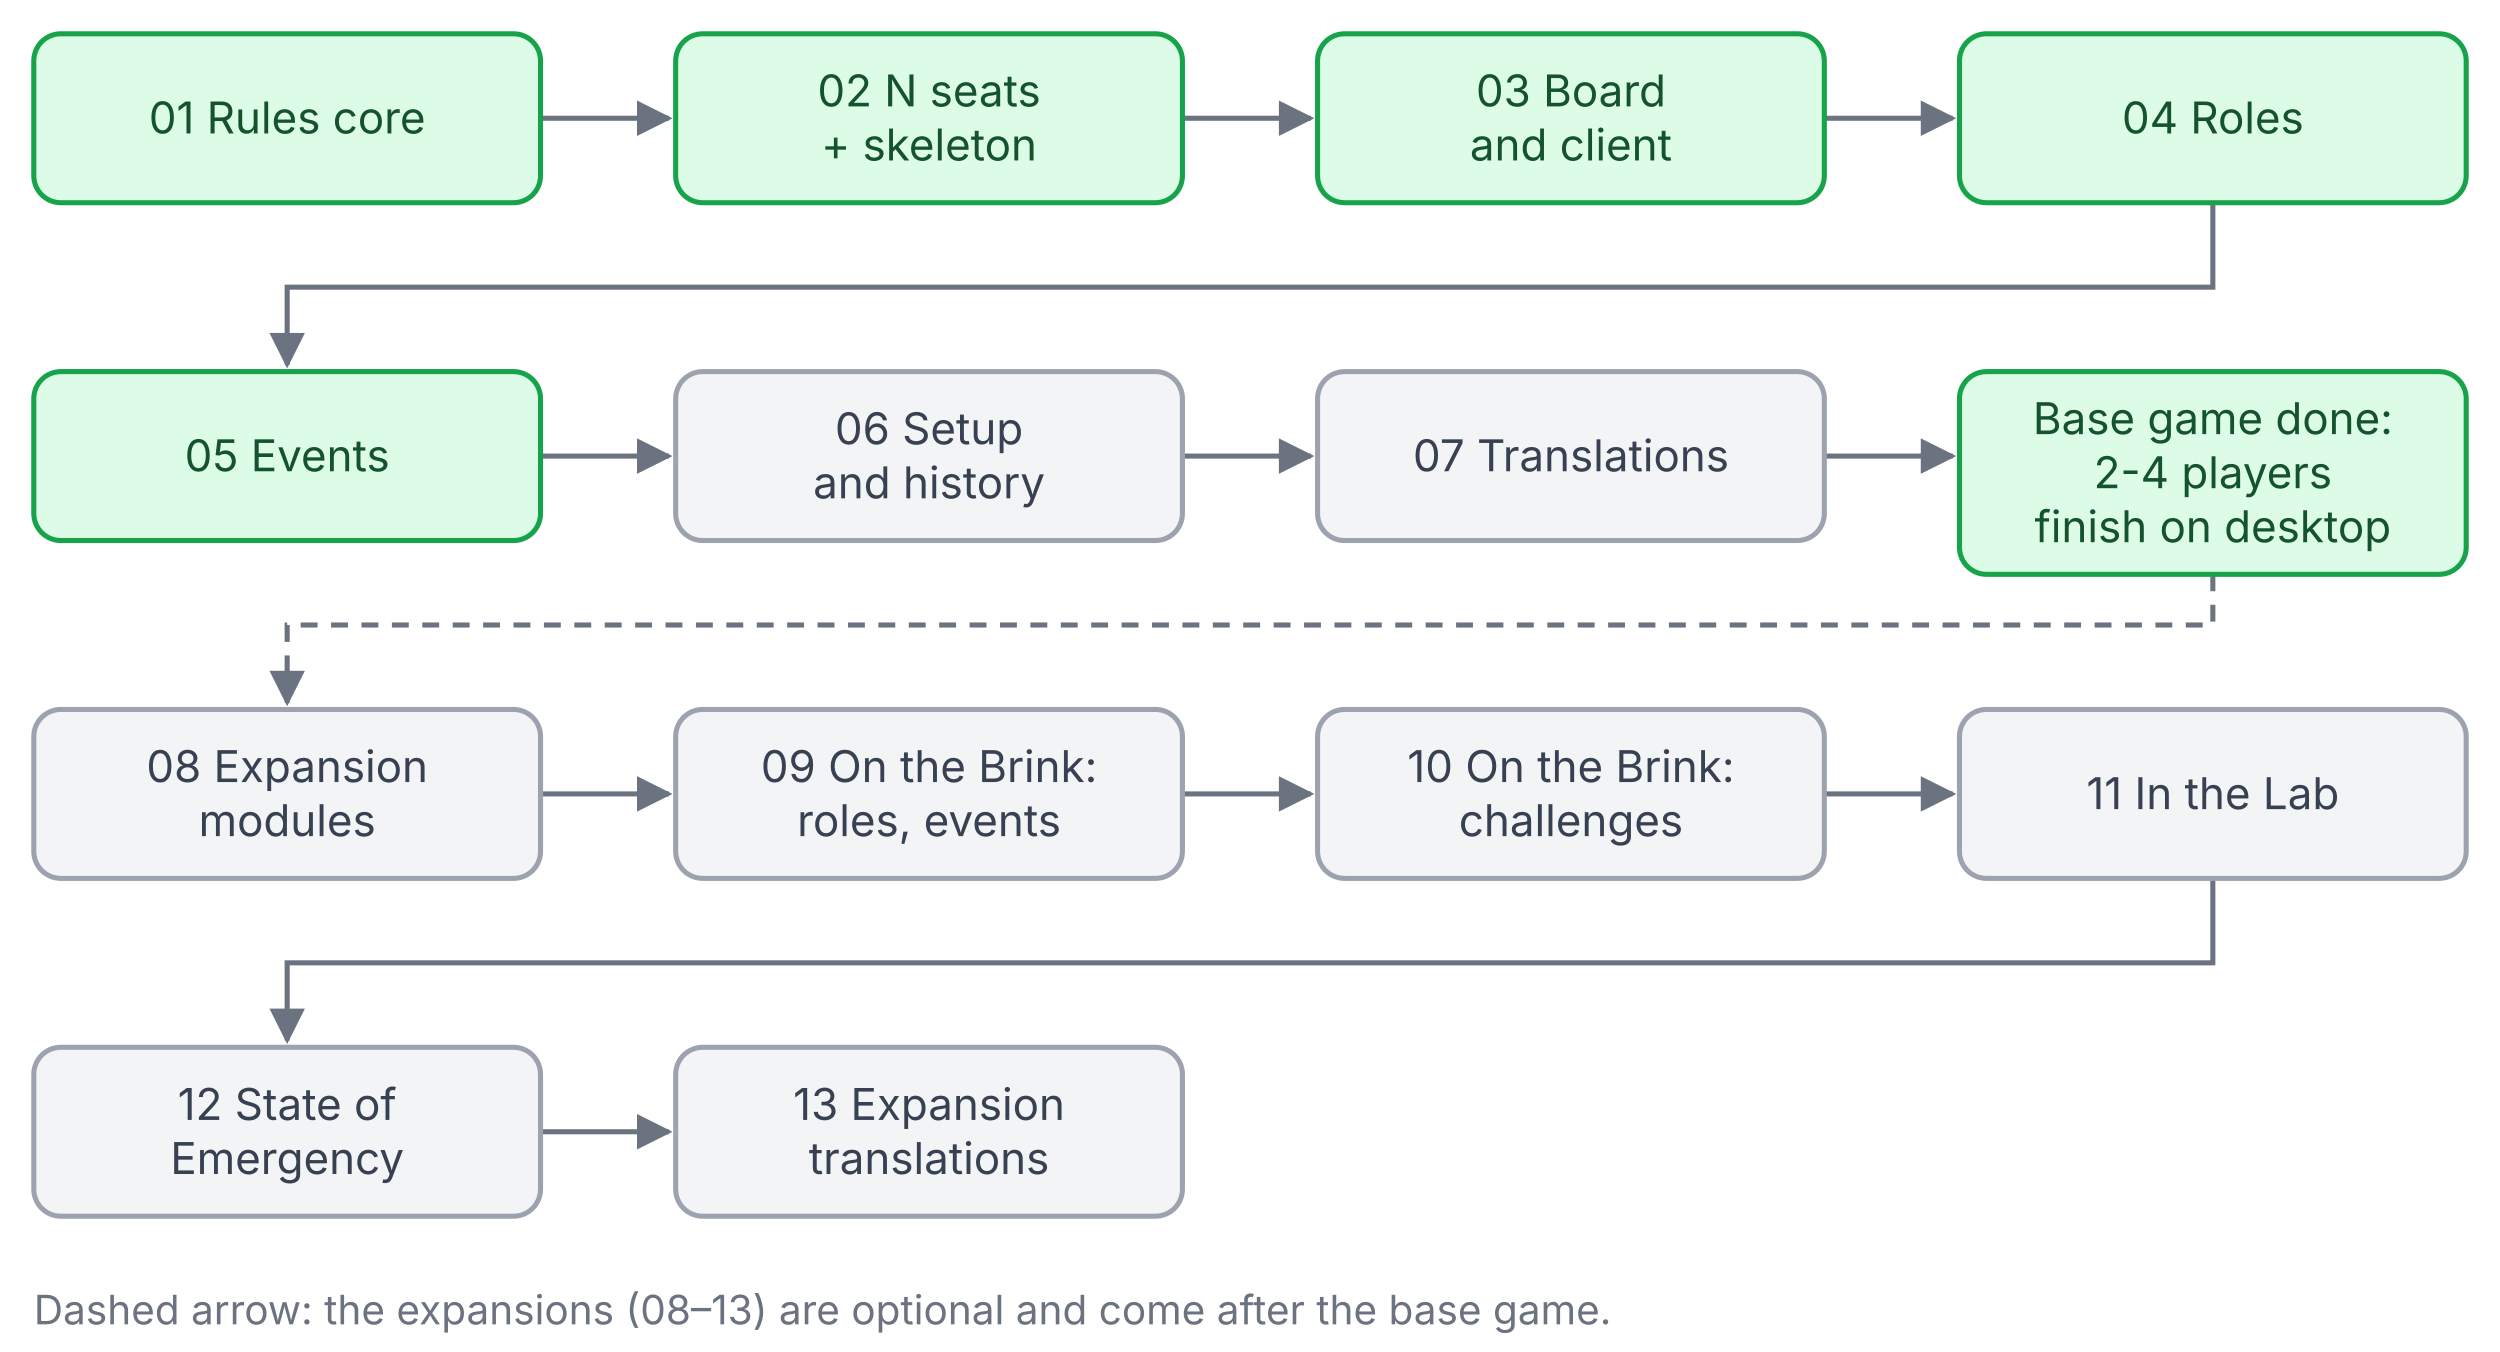
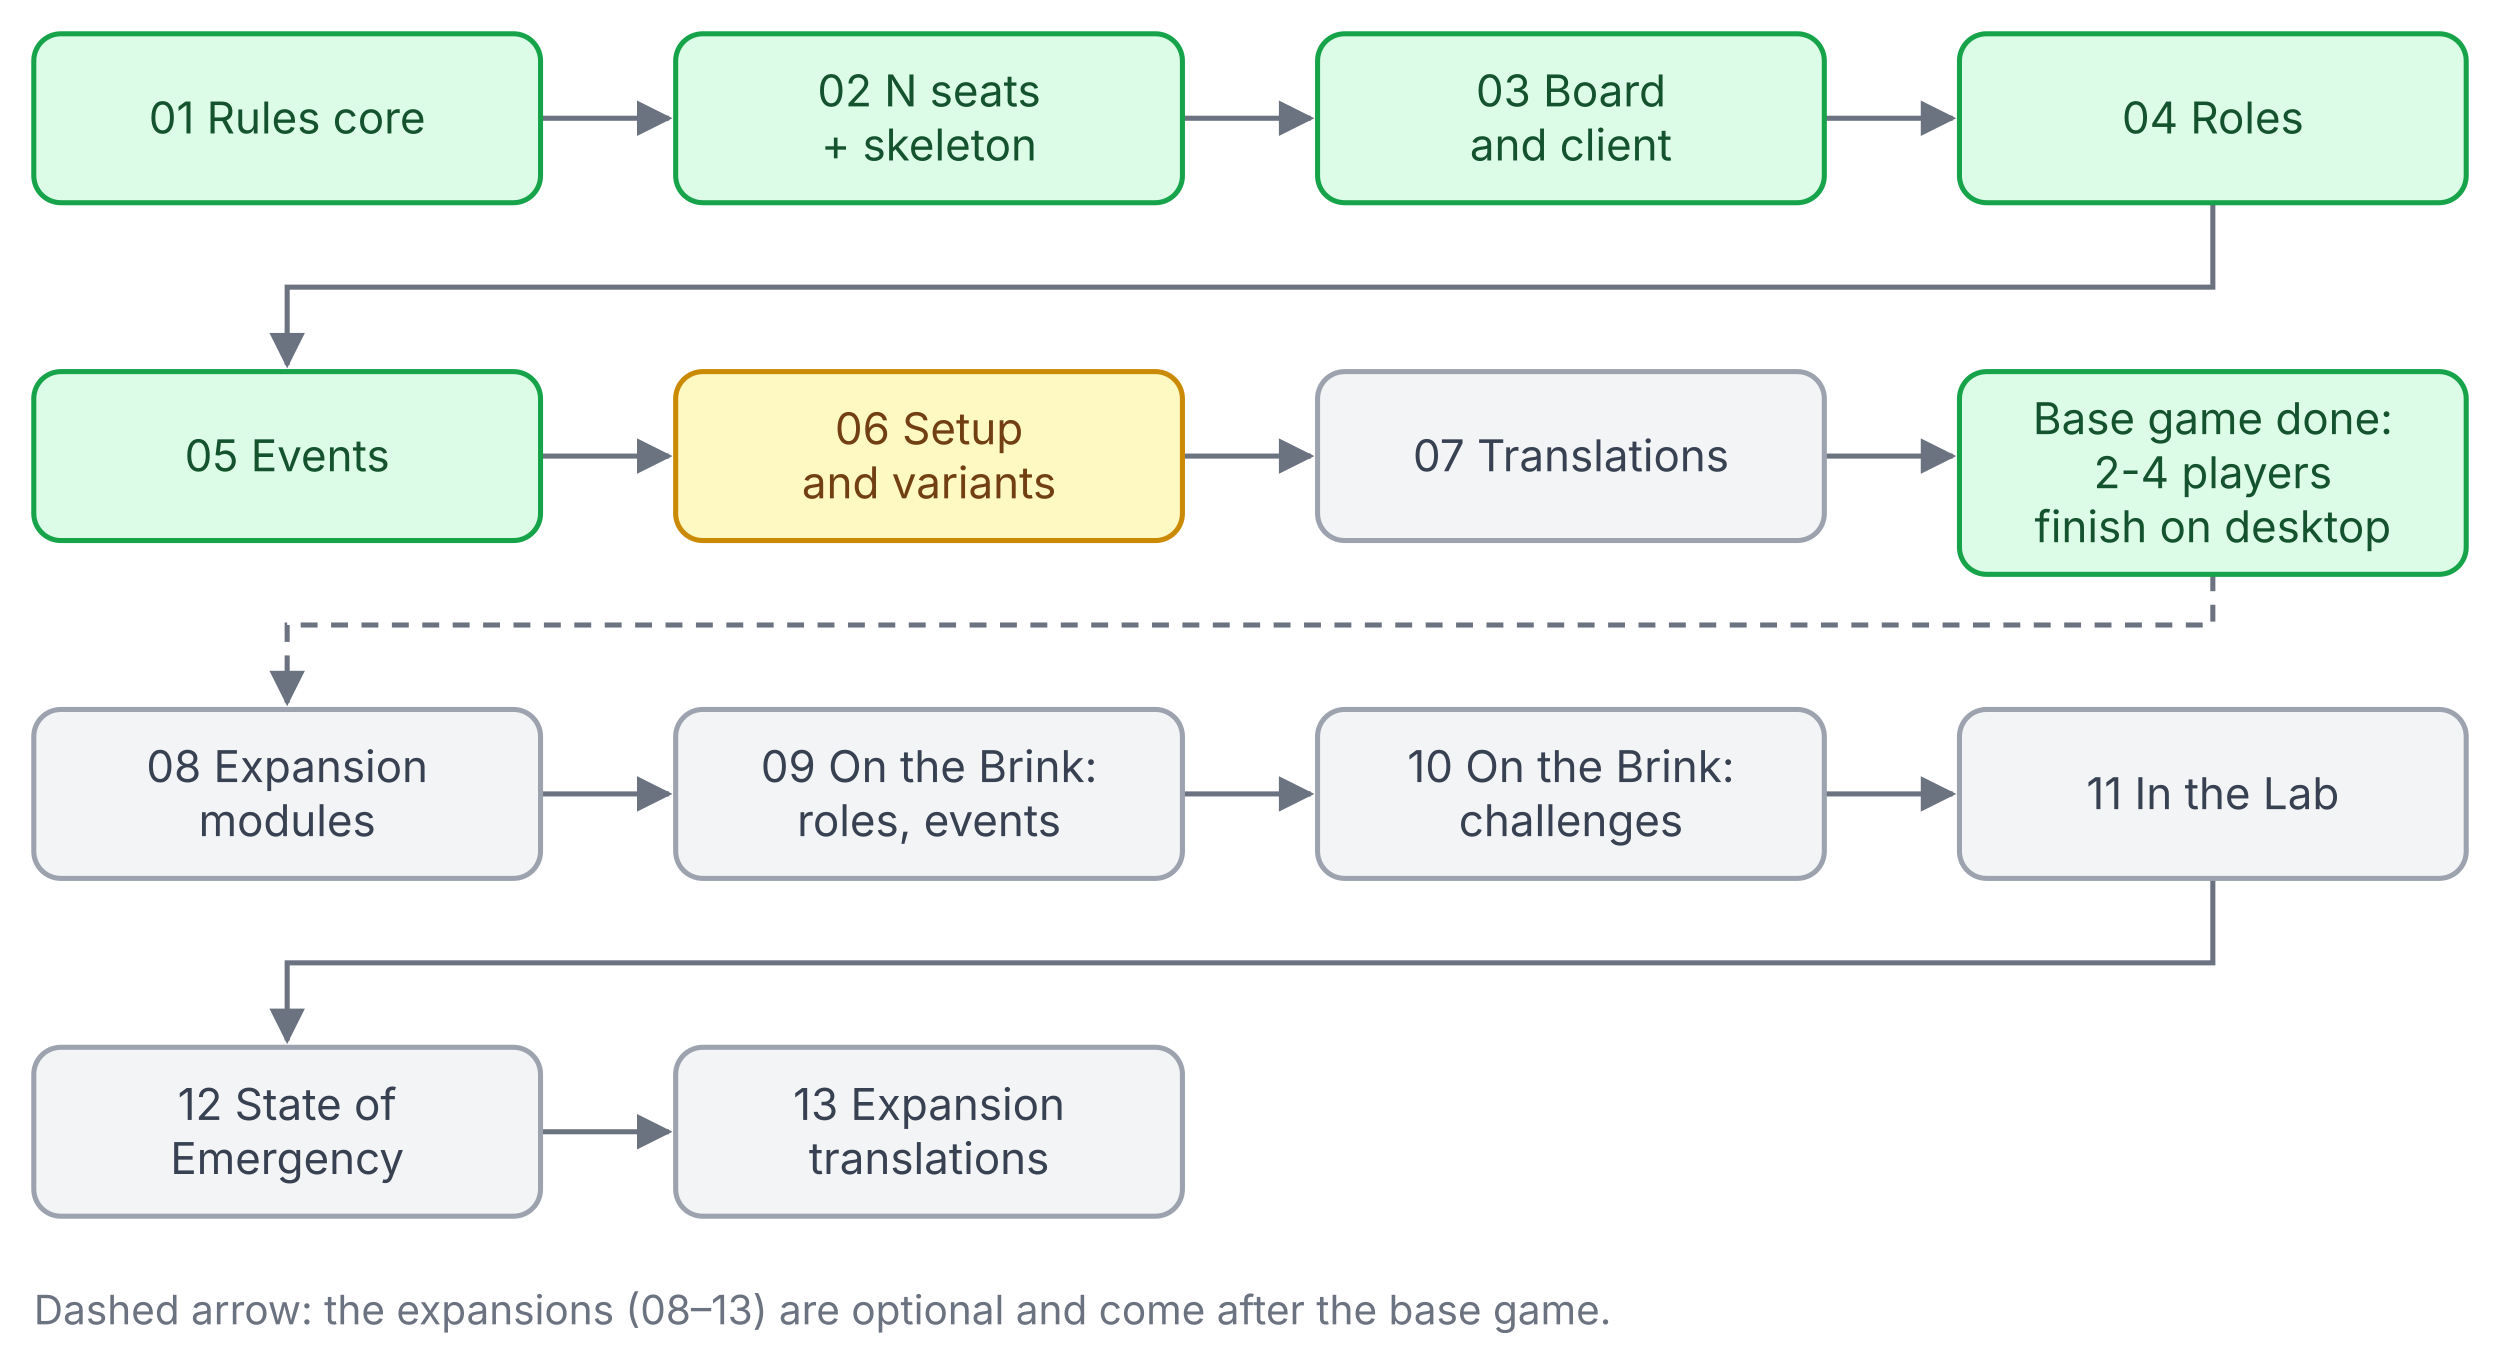
<svg xmlns="http://www.w3.org/2000/svg" viewBox="0 0 740 400" width="740" height="400" font-family="system-ui,-apple-system,Segoe UI,sans-serif" font-size="13" role="img" aria-label="Pandemic phases 01 to 07 make the base game; 08 to 13 are the optional expansions">
  <defs>
    <marker id="a" viewBox="0 0 10 10" refX="9" refY="5" markerWidth="7" markerHeight="7" orient="auto">
      <path d="M0 0L10 5L0 10z" fill="#6b7280" />
    </marker>
  </defs>
  <path d="M160 35H198" fill="none" stroke="#6b7280" stroke-width="1.5" marker-end="url(#a)" />
  <path d="M350 35H388" fill="none" stroke="#6b7280" stroke-width="1.5" marker-end="url(#a)" />
  <path d="M540 35H578" fill="none" stroke="#6b7280" stroke-width="1.5" marker-end="url(#a)" />
  <path d="M160 135H198" fill="none" stroke="#6b7280" stroke-width="1.5" marker-end="url(#a)" />
  <path d="M350 135H388" fill="none" stroke="#6b7280" stroke-width="1.5" marker-end="url(#a)" />
  <path d="M540 135H578" fill="none" stroke="#6b7280" stroke-width="1.5" marker-end="url(#a)" />
  <path d="M160 235H198" fill="none" stroke="#6b7280" stroke-width="1.5" marker-end="url(#a)" />
  <path d="M350 235H388" fill="none" stroke="#6b7280" stroke-width="1.5" marker-end="url(#a)" />
  <path d="M540 235H578" fill="none" stroke="#6b7280" stroke-width="1.5" marker-end="url(#a)" />
  <path d="M160 335H198" fill="none" stroke="#6b7280" stroke-width="1.5" marker-end="url(#a)" />
  <path d="M655.0 60V85H85.0V108" fill="none" stroke="#6b7280" stroke-width="1.5" marker-end="url(#a)" />
  <path d="M655.0 170V185H85.0V208" fill="none" stroke="#6b7280" stroke-width="1.5" stroke-dasharray="5 4" marker-end="url(#a)" />
  <path d="M655.0 260V285H85.0V308" fill="none" stroke="#6b7280" stroke-width="1.5" marker-end="url(#a)" />
  <rect x="10" y="10" width="150" height="50" rx="8" fill="#dcfce7" stroke="#16a34a" stroke-width="1.5" />
  <text x="85.0" y="39.5" text-anchor="middle" fill="#14532d">01 Rules core</text>
  <rect x="200" y="10" width="150" height="50" rx="8" fill="#dcfce7" stroke="#16a34a" stroke-width="1.5" />
  <text x="275.0" y="31.5" text-anchor="middle" fill="#14532d">02 N seats</text>
  <text x="275.0" y="47.5" text-anchor="middle" fill="#14532d">+ skeleton</text>
  <rect x="390" y="10" width="150" height="50" rx="8" fill="#dcfce7" stroke="#16a34a" stroke-width="1.5" />
  <text x="465.0" y="31.5" text-anchor="middle" fill="#14532d">03 Board</text>
  <text x="465.0" y="47.5" text-anchor="middle" fill="#14532d">and client</text>
  <rect x="580" y="10" width="150" height="50" rx="8" fill="#dcfce7" stroke="#16a34a" stroke-width="1.5" />
  <text x="655.0" y="39.5" text-anchor="middle" fill="#14532d">04 Roles</text>
  <rect x="10" y="110" width="150" height="50" rx="8" fill="#dcfce7" stroke="#16a34a" stroke-width="1.5" />
  <text x="85.0" y="139.5" text-anchor="middle" fill="#14532d">05 Events</text>
-   <rect x="200" y="110" width="150" height="50" rx="8" fill="#f3f4f6" stroke="#9ca3af" stroke-width="1.5" />
-   <text x="275.0" y="131.5" text-anchor="middle" fill="#374151">06 Setup</text>
-   <text x="275.0" y="147.5" text-anchor="middle" fill="#374151">and history</text>
+   <rect x="200" y="110" width="150" height="50" rx="8" fill="#fef9c3" stroke="#ca8a04" stroke-width="1.5" />
+   <text x="275.0" y="131.5" text-anchor="middle" fill="#713f12">06 Setup</text>
+   <text x="275.0" y="147.5" text-anchor="middle" fill="#713f12">and variants</text>
  <rect x="390" y="110" width="150" height="50" rx="8" fill="#f3f4f6" stroke="#9ca3af" stroke-width="1.5" />
  <text x="465.0" y="139.5" text-anchor="middle" fill="#374151">07 Translations</text>
  <rect x="580" y="110" width="150" height="60" rx="8" fill="#dcfce7" stroke="#16a34a" stroke-width="1.5" />
  <text x="655.0" y="128.5" text-anchor="middle" fill="#14532d">Base game done:</text>
  <text x="655.0" y="144.5" text-anchor="middle" fill="#14532d">2-4 players</text>
  <text x="655.0" y="160.5" text-anchor="middle" fill="#14532d">finish on desktop</text>
  <rect x="10" y="210" width="150" height="50" rx="8" fill="#f3f4f6" stroke="#9ca3af" stroke-width="1.5" />
  <text x="85.0" y="231.5" text-anchor="middle" fill="#374151">08 Expansion</text>
  <text x="85.0" y="247.5" text-anchor="middle" fill="#374151">modules</text>
  <rect x="200" y="210" width="150" height="50" rx="8" fill="#f3f4f6" stroke="#9ca3af" stroke-width="1.5" />
  <text x="275.0" y="231.5" text-anchor="middle" fill="#374151">09 On the Brink:</text>
  <text x="275.0" y="247.5" text-anchor="middle" fill="#374151">roles, events</text>
  <rect x="390" y="210" width="150" height="50" rx="8" fill="#f3f4f6" stroke="#9ca3af" stroke-width="1.5" />
  <text x="465.0" y="231.5" text-anchor="middle" fill="#374151">10 On the Brink:</text>
  <text x="465.0" y="247.5" text-anchor="middle" fill="#374151">challenges</text>
  <rect x="580" y="210" width="150" height="50" rx="8" fill="#f3f4f6" stroke="#9ca3af" stroke-width="1.5" />
  <text x="655.0" y="239.5" text-anchor="middle" fill="#374151">11 In the Lab</text>
  <rect x="10" y="310" width="150" height="50" rx="8" fill="#f3f4f6" stroke="#9ca3af" stroke-width="1.5" />
  <text x="85.0" y="331.5" text-anchor="middle" fill="#374151">12 State of</text>
  <text x="85.0" y="347.5" text-anchor="middle" fill="#374151">Emergency</text>
  <rect x="200" y="310" width="150" height="50" rx="8" fill="#f3f4f6" stroke="#9ca3af" stroke-width="1.5" />
  <text x="275.0" y="331.5" text-anchor="middle" fill="#374151">13 Expansion</text>
  <text x="275.0" y="347.5" text-anchor="middle" fill="#374151">translations</text>
  <text x="10" y="392" fill="#6b7280" font-size="12">Dashed arrow: the expansions (08–13) are optional and come after the base game.</text>
</svg>
